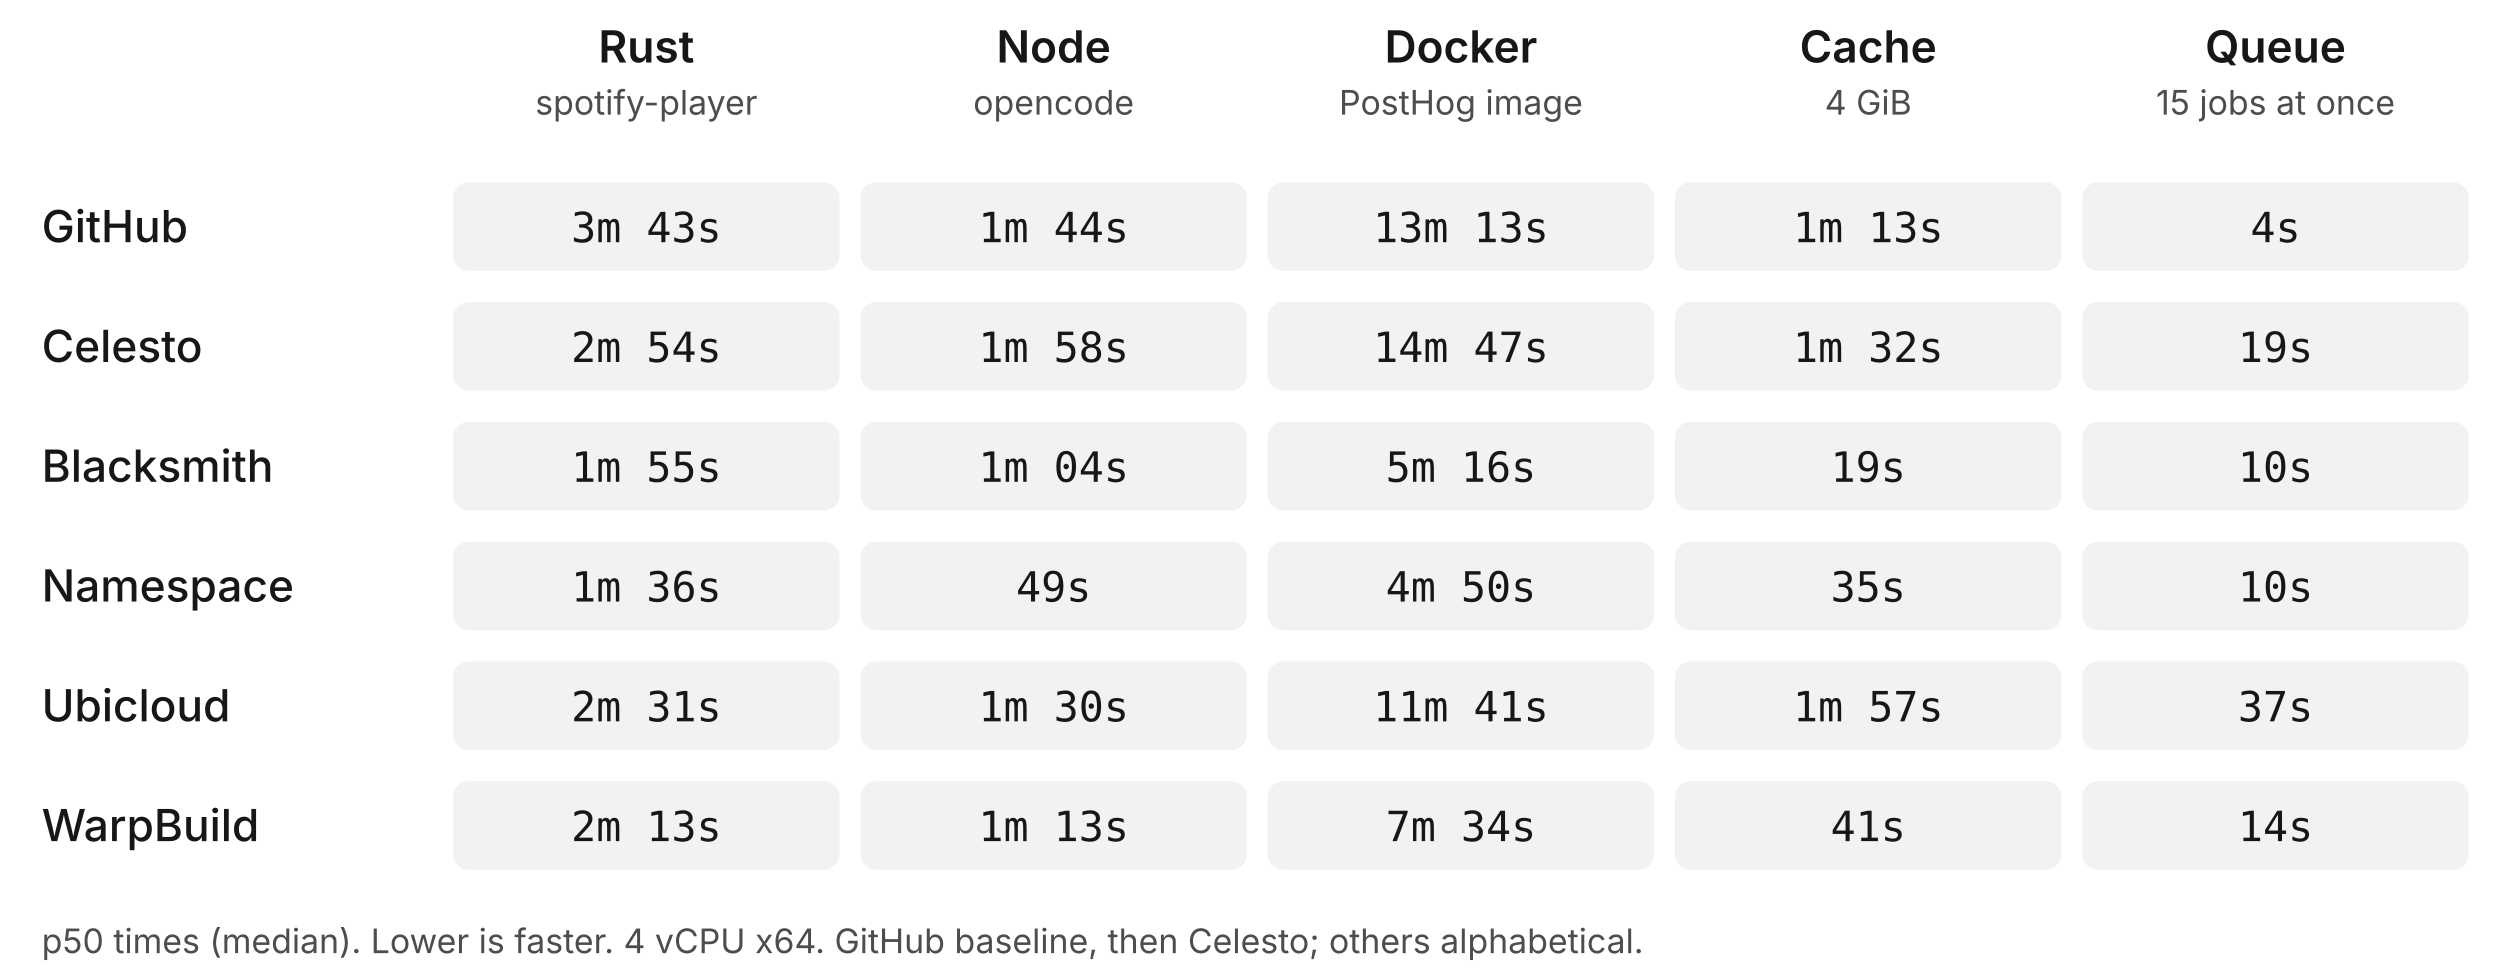
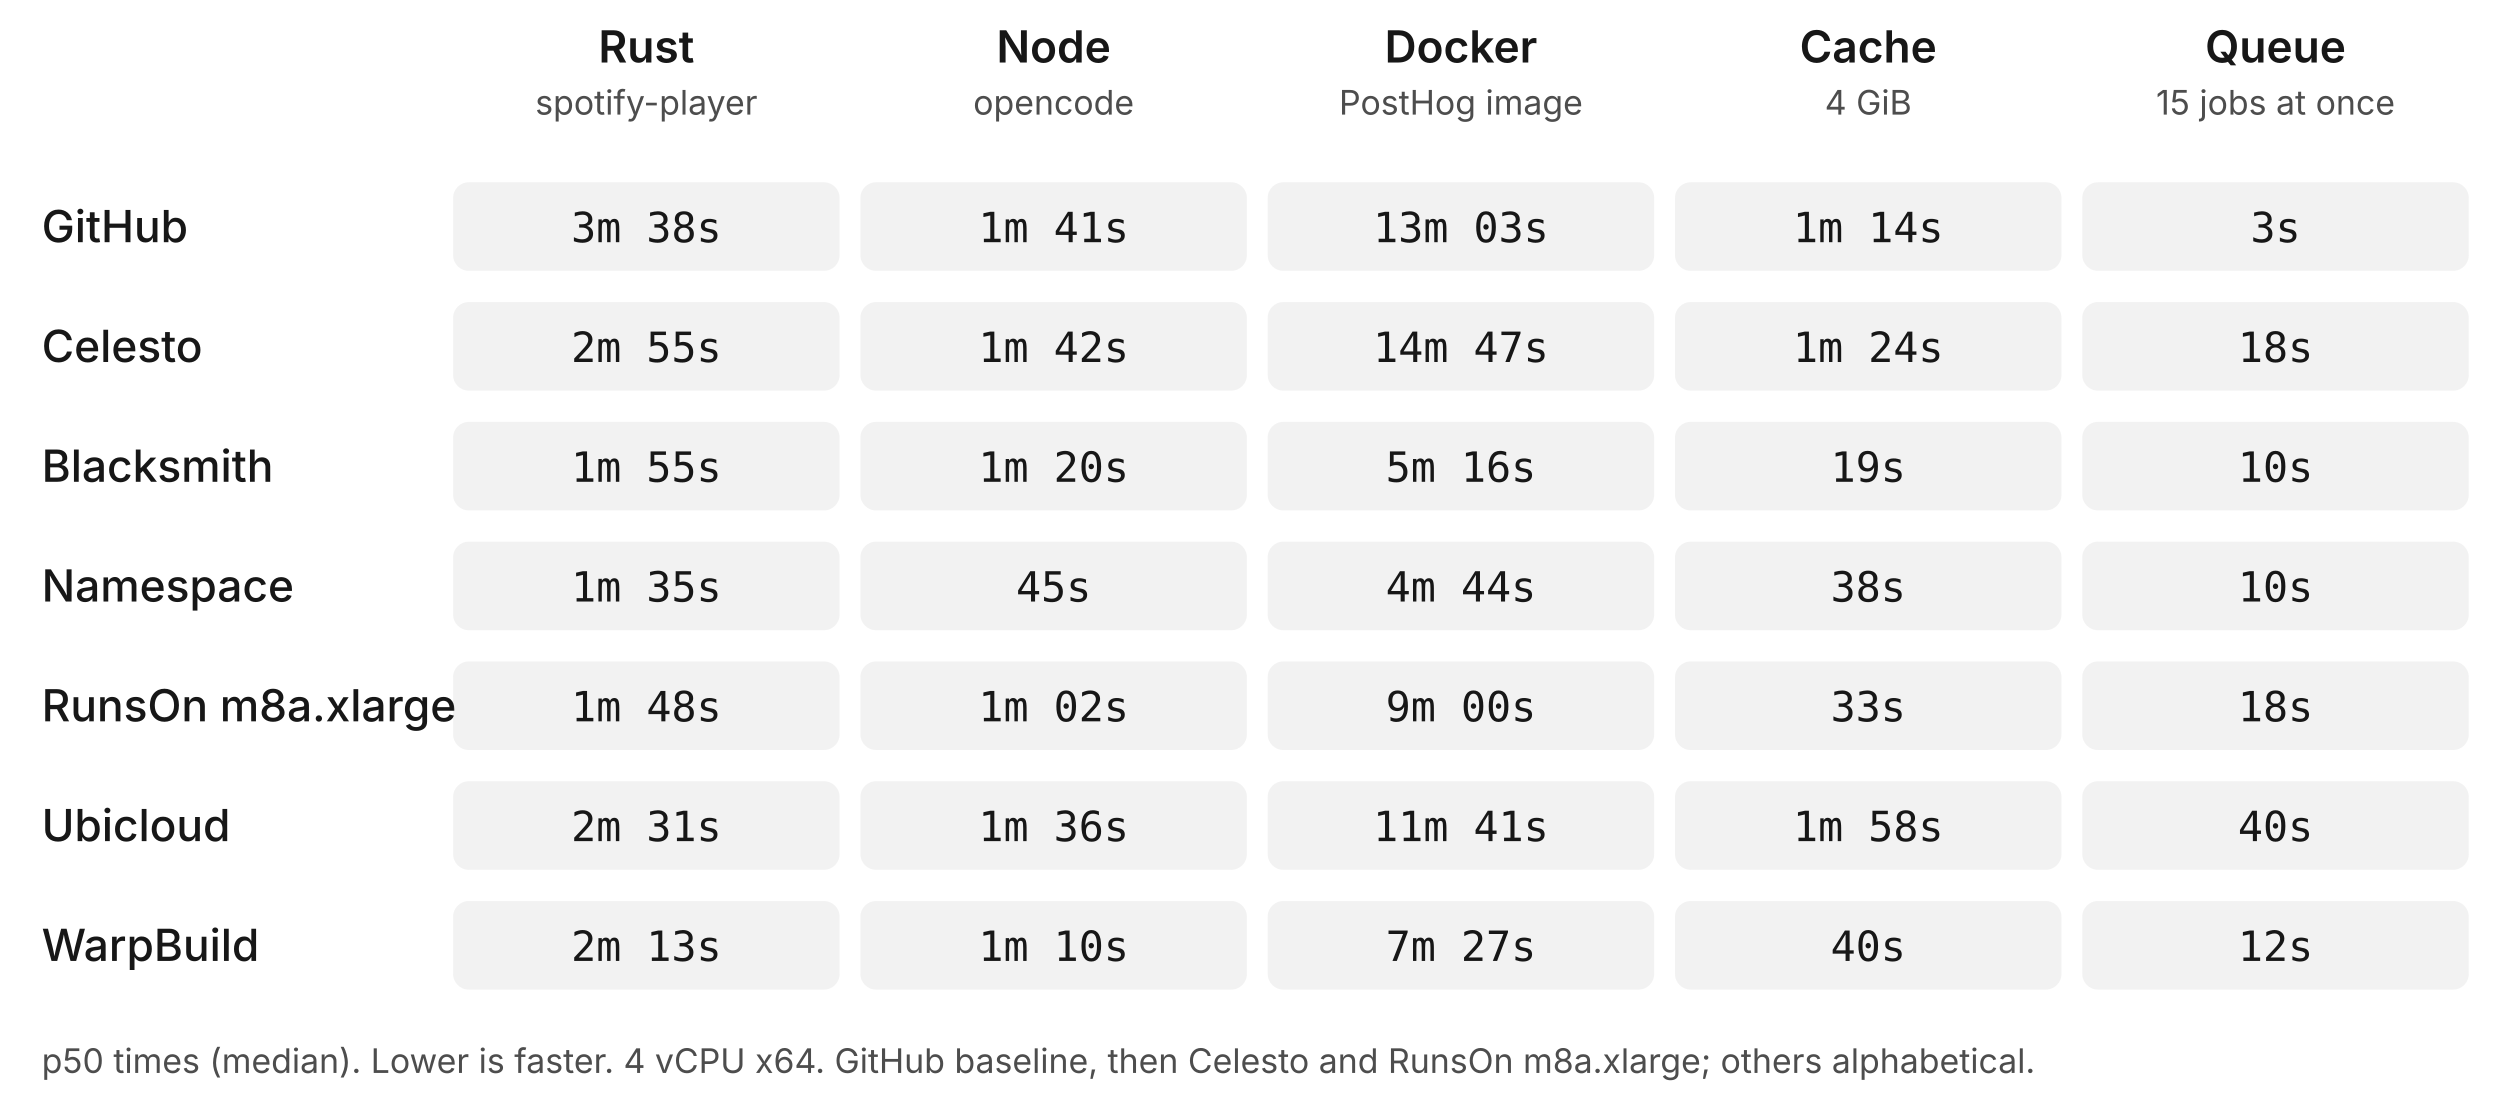
- <svg xmlns="http://www.w3.org/2000/svg" viewBox="0 0 960 374" font-family="Geist,Inter,-apple-system,BlinkMacSystemFont,Segoe UI,sans-serif">
+ <svg xmlns="http://www.w3.org/2000/svg" viewBox="0 0 960 420" font-family="Geist,Inter,-apple-system,BlinkMacSystemFont,Segoe UI,sans-serif">
  <style>.t{fill:#171717}.m{fill:#4d4d4d}.hl{fill:#F04C24;fill-opacity:.07}.n{fill:#8f8f8f;fill-opacity:.12}</style>
  <text x="248.2" y="24" text-anchor="middle" font-size="17" font-weight="600" class="t">Rust</text>
  <text x="248.2" y="44" text-anchor="middle" font-size="13" class="m">spotify-player</text>
  <text x="404.6" y="24" text-anchor="middle" font-size="17" font-weight="600" class="t">Node</text>
  <text x="404.6" y="44" text-anchor="middle" font-size="13" class="m">opencode</text>
  <text x="561" y="24" text-anchor="middle" font-size="17" font-weight="600" class="t">Docker</text>
  <text x="561" y="44" text-anchor="middle" font-size="13" class="m">PostHog image</text>
  <text x="717.4" y="24" text-anchor="middle" font-size="17" font-weight="600" class="t">Cache</text>
  <text x="717.4" y="44" text-anchor="middle" font-size="13" class="m">4 GiB</text>
  <text x="873.8" y="24" text-anchor="middle" font-size="17" font-weight="600" class="t">Queue</text>
  <text x="873.8" y="44" text-anchor="middle" font-size="13" class="m">15 jobs at once</text>
  <text x="16" y="93" font-size="17" font-weight="500" class="t">GitHub</text>
  <rect x="174" y="70" width="148.4" height="34" rx="6" class="n" />
-   <text x="248.2" y="93" text-anchor="middle" font-size="16" font-weight="400" font-family="Geist Mono,SFMono-Regular,Menlo,Consolas,monospace" class="t">3m 43s</text>
+   <text x="248.2" y="93" text-anchor="middle" font-size="16" font-weight="400" font-family="Geist Mono,SFMono-Regular,Menlo,Consolas,monospace" class="t">3m 38s</text>
  <rect x="330.4" y="70" width="148.4" height="34" rx="6" class="n" />
-   <text x="404.6" y="93" text-anchor="middle" font-size="16" font-weight="400" font-family="Geist Mono,SFMono-Regular,Menlo,Consolas,monospace" class="t">1m 44s</text>
+   <text x="404.6" y="93" text-anchor="middle" font-size="16" font-weight="400" font-family="Geist Mono,SFMono-Regular,Menlo,Consolas,monospace" class="t">1m 41s</text>
  <rect x="486.8" y="70" width="148.4" height="34" rx="6" class="n" />
-   <text x="561" y="93" text-anchor="middle" font-size="16" font-weight="400" font-family="Geist Mono,SFMono-Regular,Menlo,Consolas,monospace" class="t">13m 13s</text>
+   <text x="561" y="93" text-anchor="middle" font-size="16" font-weight="400" font-family="Geist Mono,SFMono-Regular,Menlo,Consolas,monospace" class="t">13m 03s</text>
  <rect x="643.2" y="70" width="148.4" height="34" rx="6" class="n" />
-   <text x="717.4" y="93" text-anchor="middle" font-size="16" font-weight="400" font-family="Geist Mono,SFMono-Regular,Menlo,Consolas,monospace" class="t">1m 13s</text>
+   <text x="717.4" y="93" text-anchor="middle" font-size="16" font-weight="400" font-family="Geist Mono,SFMono-Regular,Menlo,Consolas,monospace" class="t">1m 14s</text>
  <rect x="799.6" y="70" width="148.4" height="34" rx="6" class="n" />
-   <text x="873.8" y="93" text-anchor="middle" font-size="16" font-weight="400" font-family="Geist Mono,SFMono-Regular,Menlo,Consolas,monospace" class="t">4s</text>
+   <text x="873.8" y="93" text-anchor="middle" font-size="16" font-weight="400" font-family="Geist Mono,SFMono-Regular,Menlo,Consolas,monospace" class="t">3s</text>
  <text x="16" y="139" font-size="17" font-weight="500" class="t">Celesto</text>
  <rect x="174" y="116" width="148.4" height="34" rx="6" class="n" />
-   <text x="248.2" y="139" text-anchor="middle" font-size="16" font-weight="400" font-family="Geist Mono,SFMono-Regular,Menlo,Consolas,monospace" class="t">2m 54s</text>
+   <text x="248.2" y="139" text-anchor="middle" font-size="16" font-weight="400" font-family="Geist Mono,SFMono-Regular,Menlo,Consolas,monospace" class="t">2m 55s</text>
  <rect x="330.4" y="116" width="148.4" height="34" rx="6" class="n" />
-   <text x="404.6" y="139" text-anchor="middle" font-size="16" font-weight="400" font-family="Geist Mono,SFMono-Regular,Menlo,Consolas,monospace" class="t">1m 58s</text>
+   <text x="404.6" y="139" text-anchor="middle" font-size="16" font-weight="400" font-family="Geist Mono,SFMono-Regular,Menlo,Consolas,monospace" class="t">1m 42s</text>
  <rect x="486.8" y="116" width="148.4" height="34" rx="6" class="n" />
  <text x="561" y="139" text-anchor="middle" font-size="16" font-weight="400" font-family="Geist Mono,SFMono-Regular,Menlo,Consolas,monospace" class="t">14m 47s</text>
  <rect x="643.2" y="116" width="148.4" height="34" rx="6" class="n" />
-   <text x="717.4" y="139" text-anchor="middle" font-size="16" font-weight="400" font-family="Geist Mono,SFMono-Regular,Menlo,Consolas,monospace" class="t">1m 32s</text>
+   <text x="717.4" y="139" text-anchor="middle" font-size="16" font-weight="400" font-family="Geist Mono,SFMono-Regular,Menlo,Consolas,monospace" class="t">1m 24s</text>
  <rect x="799.6" y="116" width="148.4" height="34" rx="6" class="n" />
-   <text x="873.8" y="139" text-anchor="middle" font-size="16" font-weight="400" font-family="Geist Mono,SFMono-Regular,Menlo,Consolas,monospace" class="t">19s</text>
+   <text x="873.8" y="139" text-anchor="middle" font-size="16" font-weight="400" font-family="Geist Mono,SFMono-Regular,Menlo,Consolas,monospace" class="t">18s</text>
  <text x="16" y="185" font-size="17" font-weight="500" class="t">Blacksmith</text>
  <rect x="174" y="162" width="148.4" height="34" rx="6" class="n" />
  <text x="248.2" y="185" text-anchor="middle" font-size="16" font-weight="400" font-family="Geist Mono,SFMono-Regular,Menlo,Consolas,monospace" class="t">1m 55s</text>
  <rect x="330.4" y="162" width="148.4" height="34" rx="6" class="n" />
-   <text x="404.6" y="185" text-anchor="middle" font-size="16" font-weight="400" font-family="Geist Mono,SFMono-Regular,Menlo,Consolas,monospace" class="t">1m 04s</text>
+   <text x="404.6" y="185" text-anchor="middle" font-size="16" font-weight="400" font-family="Geist Mono,SFMono-Regular,Menlo,Consolas,monospace" class="t">1m 20s</text>
  <rect x="486.8" y="162" width="148.4" height="34" rx="6" class="n" />
  <text x="561" y="185" text-anchor="middle" font-size="16" font-weight="400" font-family="Geist Mono,SFMono-Regular,Menlo,Consolas,monospace" class="t">5m 16s</text>
  <rect x="643.2" y="162" width="148.4" height="34" rx="6" class="n" />
  <text x="717.4" y="185" text-anchor="middle" font-size="16" font-weight="400" font-family="Geist Mono,SFMono-Regular,Menlo,Consolas,monospace" class="t">19s</text>
  <rect x="799.6" y="162" width="148.4" height="34" rx="6" class="n" />
  <text x="873.8" y="185" text-anchor="middle" font-size="16" font-weight="400" font-family="Geist Mono,SFMono-Regular,Menlo,Consolas,monospace" class="t">10s</text>
  <text x="16" y="231" font-size="17" font-weight="500" class="t">Namespace</text>
  <rect x="174" y="208" width="148.4" height="34" rx="6" class="n" />
-   <text x="248.2" y="231" text-anchor="middle" font-size="16" font-weight="400" font-family="Geist Mono,SFMono-Regular,Menlo,Consolas,monospace" class="t">1m 36s</text>
+   <text x="248.2" y="231" text-anchor="middle" font-size="16" font-weight="400" font-family="Geist Mono,SFMono-Regular,Menlo,Consolas,monospace" class="t">1m 35s</text>
  <rect x="330.4" y="208" width="148.4" height="34" rx="6" class="n" />
-   <text x="404.6" y="231" text-anchor="middle" font-size="16" font-weight="400" font-family="Geist Mono,SFMono-Regular,Menlo,Consolas,monospace" class="t">49s</text>
+   <text x="404.6" y="231" text-anchor="middle" font-size="16" font-weight="400" font-family="Geist Mono,SFMono-Regular,Menlo,Consolas,monospace" class="t">45s</text>
  <rect x="486.8" y="208" width="148.4" height="34" rx="6" class="n" />
-   <text x="561" y="231" text-anchor="middle" font-size="16" font-weight="400" font-family="Geist Mono,SFMono-Regular,Menlo,Consolas,monospace" class="t">4m 50s</text>
+   <text x="561" y="231" text-anchor="middle" font-size="16" font-weight="400" font-family="Geist Mono,SFMono-Regular,Menlo,Consolas,monospace" class="t">4m 44s</text>
  <rect x="643.2" y="208" width="148.4" height="34" rx="6" class="n" />
-   <text x="717.4" y="231" text-anchor="middle" font-size="16" font-weight="400" font-family="Geist Mono,SFMono-Regular,Menlo,Consolas,monospace" class="t">35s</text>
+   <text x="717.4" y="231" text-anchor="middle" font-size="16" font-weight="400" font-family="Geist Mono,SFMono-Regular,Menlo,Consolas,monospace" class="t">38s</text>
  <rect x="799.6" y="208" width="148.4" height="34" rx="6" class="n" />
  <text x="873.8" y="231" text-anchor="middle" font-size="16" font-weight="400" font-family="Geist Mono,SFMono-Regular,Menlo,Consolas,monospace" class="t">10s</text>
-   <text x="16" y="277" font-size="17" font-weight="500" class="t">Ubicloud</text>
+   <text x="16" y="277" font-size="17" font-weight="500" class="t">RunsOn m8a.xlarge</text>
  <rect x="174" y="254" width="148.4" height="34" rx="6" class="n" />
-   <text x="248.2" y="277" text-anchor="middle" font-size="16" font-weight="400" font-family="Geist Mono,SFMono-Regular,Menlo,Consolas,monospace" class="t">2m 31s</text>
+   <text x="248.2" y="277" text-anchor="middle" font-size="16" font-weight="400" font-family="Geist Mono,SFMono-Regular,Menlo,Consolas,monospace" class="t">1m 48s</text>
  <rect x="330.4" y="254" width="148.4" height="34" rx="6" class="n" />
-   <text x="404.6" y="277" text-anchor="middle" font-size="16" font-weight="400" font-family="Geist Mono,SFMono-Regular,Menlo,Consolas,monospace" class="t">1m 30s</text>
+   <text x="404.6" y="277" text-anchor="middle" font-size="16" font-weight="400" font-family="Geist Mono,SFMono-Regular,Menlo,Consolas,monospace" class="t">1m 02s</text>
  <rect x="486.8" y="254" width="148.4" height="34" rx="6" class="n" />
-   <text x="561" y="277" text-anchor="middle" font-size="16" font-weight="400" font-family="Geist Mono,SFMono-Regular,Menlo,Consolas,monospace" class="t">11m 41s</text>
+   <text x="561" y="277" text-anchor="middle" font-size="16" font-weight="400" font-family="Geist Mono,SFMono-Regular,Menlo,Consolas,monospace" class="t">9m 00s</text>
  <rect x="643.2" y="254" width="148.4" height="34" rx="6" class="n" />
-   <text x="717.4" y="277" text-anchor="middle" font-size="16" font-weight="400" font-family="Geist Mono,SFMono-Regular,Menlo,Consolas,monospace" class="t">1m 57s</text>
+   <text x="717.4" y="277" text-anchor="middle" font-size="16" font-weight="400" font-family="Geist Mono,SFMono-Regular,Menlo,Consolas,monospace" class="t">33s</text>
  <rect x="799.6" y="254" width="148.4" height="34" rx="6" class="n" />
-   <text x="873.8" y="277" text-anchor="middle" font-size="16" font-weight="400" font-family="Geist Mono,SFMono-Regular,Menlo,Consolas,monospace" class="t">37s</text>
-   <text x="16" y="323" font-size="17" font-weight="500" class="t">WarpBuild</text>
+   <text x="873.8" y="277" text-anchor="middle" font-size="16" font-weight="400" font-family="Geist Mono,SFMono-Regular,Menlo,Consolas,monospace" class="t">18s</text>
+   <text x="16" y="323" font-size="17" font-weight="500" class="t">Ubicloud</text>
  <rect x="174" y="300" width="148.4" height="34" rx="6" class="n" />
-   <text x="248.2" y="323" text-anchor="middle" font-size="16" font-weight="400" font-family="Geist Mono,SFMono-Regular,Menlo,Consolas,monospace" class="t">2m 13s</text>
+   <text x="248.2" y="323" text-anchor="middle" font-size="16" font-weight="400" font-family="Geist Mono,SFMono-Regular,Menlo,Consolas,monospace" class="t">2m 31s</text>
  <rect x="330.4" y="300" width="148.4" height="34" rx="6" class="n" />
-   <text x="404.6" y="323" text-anchor="middle" font-size="16" font-weight="400" font-family="Geist Mono,SFMono-Regular,Menlo,Consolas,monospace" class="t">1m 13s</text>
+   <text x="404.6" y="323" text-anchor="middle" font-size="16" font-weight="400" font-family="Geist Mono,SFMono-Regular,Menlo,Consolas,monospace" class="t">1m 36s</text>
  <rect x="486.8" y="300" width="148.4" height="34" rx="6" class="n" />
-   <text x="561" y="323" text-anchor="middle" font-size="16" font-weight="400" font-family="Geist Mono,SFMono-Regular,Menlo,Consolas,monospace" class="t">7m 34s</text>
+   <text x="561" y="323" text-anchor="middle" font-size="16" font-weight="400" font-family="Geist Mono,SFMono-Regular,Menlo,Consolas,monospace" class="t">11m 41s</text>
  <rect x="643.2" y="300" width="148.4" height="34" rx="6" class="n" />
-   <text x="717.4" y="323" text-anchor="middle" font-size="16" font-weight="400" font-family="Geist Mono,SFMono-Regular,Menlo,Consolas,monospace" class="t">41s</text>
+   <text x="717.4" y="323" text-anchor="middle" font-size="16" font-weight="400" font-family="Geist Mono,SFMono-Regular,Menlo,Consolas,monospace" class="t">1m 58s</text>
  <rect x="799.6" y="300" width="148.4" height="34" rx="6" class="n" />
-   <text x="873.8" y="323" text-anchor="middle" font-size="16" font-weight="400" font-family="Geist Mono,SFMono-Regular,Menlo,Consolas,monospace" class="t">14s</text>
-   <text x="16" y="366" font-size="13" class="m">p50 times (median). Lower is faster. 4 vCPU x64. GitHub baseline, then Celesto; others alphabetical.</text>
+   <text x="873.8" y="323" text-anchor="middle" font-size="16" font-weight="400" font-family="Geist Mono,SFMono-Regular,Menlo,Consolas,monospace" class="t">40s</text>
+   <text x="16" y="369" font-size="17" font-weight="500" class="t">WarpBuild</text>
+   <rect x="174" y="346" width="148.4" height="34" rx="6" class="n" />
+   <text x="248.2" y="369" text-anchor="middle" font-size="16" font-weight="400" font-family="Geist Mono,SFMono-Regular,Menlo,Consolas,monospace" class="t">2m 13s</text>
+   <rect x="330.4" y="346" width="148.4" height="34" rx="6" class="n" />
+   <text x="404.6" y="369" text-anchor="middle" font-size="16" font-weight="400" font-family="Geist Mono,SFMono-Regular,Menlo,Consolas,monospace" class="t">1m 10s</text>
+   <rect x="486.8" y="346" width="148.4" height="34" rx="6" class="n" />
+   <text x="561" y="369" text-anchor="middle" font-size="16" font-weight="400" font-family="Geist Mono,SFMono-Regular,Menlo,Consolas,monospace" class="t">7m 27s</text>
+   <rect x="643.2" y="346" width="148.4" height="34" rx="6" class="n" />
+   <text x="717.4" y="369" text-anchor="middle" font-size="16" font-weight="400" font-family="Geist Mono,SFMono-Regular,Menlo,Consolas,monospace" class="t">40s</text>
+   <rect x="799.6" y="346" width="148.4" height="34" rx="6" class="n" />
+   <text x="873.8" y="369" text-anchor="middle" font-size="16" font-weight="400" font-family="Geist Mono,SFMono-Regular,Menlo,Consolas,monospace" class="t">12s</text>
+   <text x="16" y="412" font-size="13" class="m">p50 times (median). Lower is faster. 4 vCPU x64. GitHub baseline, then Celesto and RunsOn m8a.xlarge; others alphabetical.</text>
</svg>
